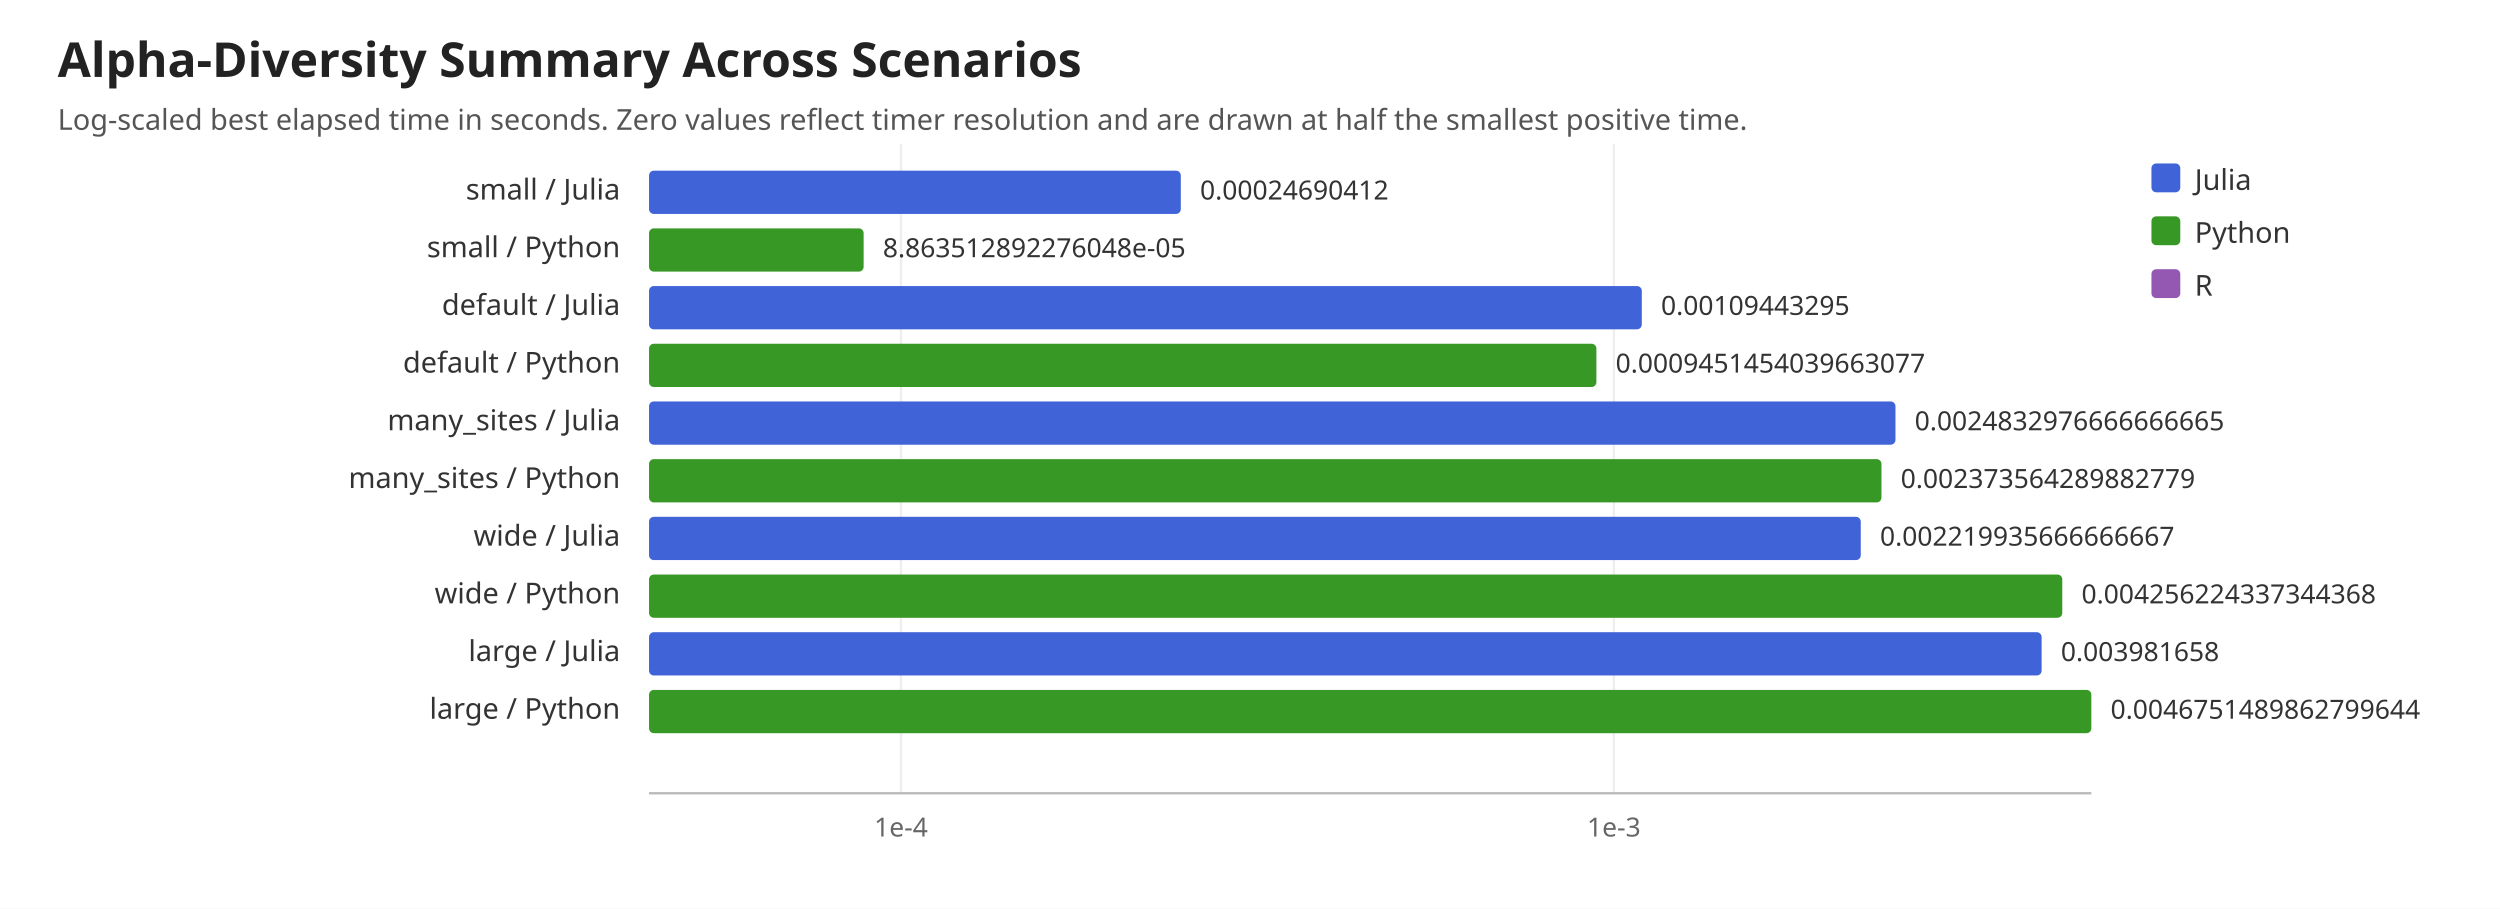
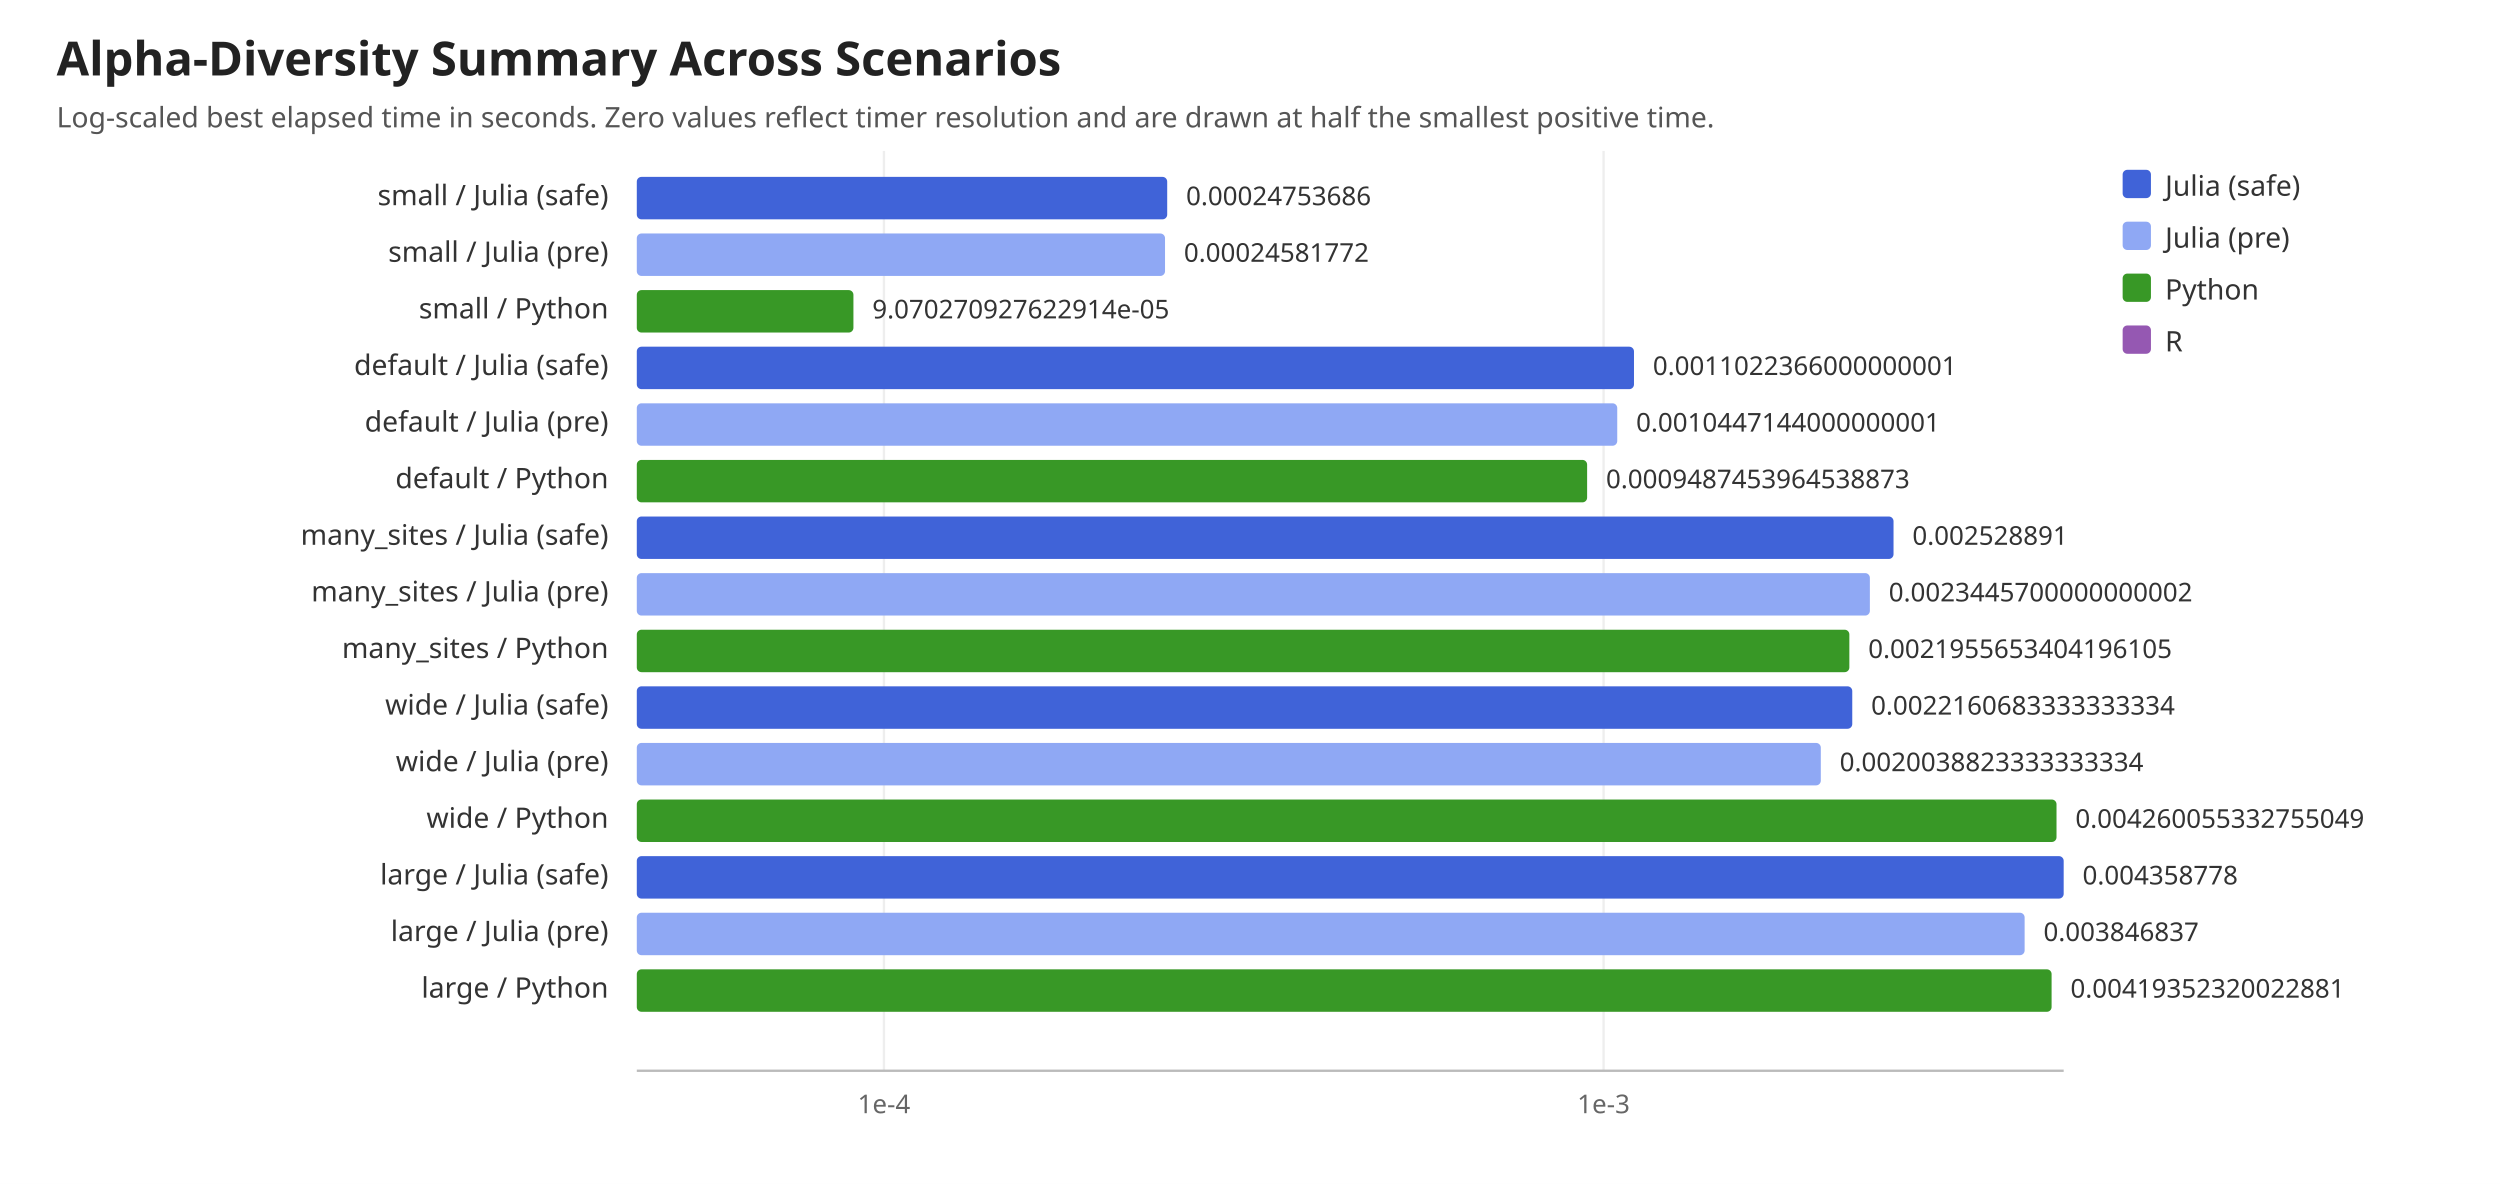
- <svg xmlns="http://www.w3.org/2000/svg" width="1040" height="378" viewBox="0 0 1040 378">
+ <svg xmlns="http://www.w3.org/2000/svg" width="1060" height="502" viewBox="0 0 1060 502">
  <rect width="100%" height="100%" fill="#ffffff" />
  <text x="24" y="32" font-family="sans-serif" font-size="20" font-weight="700" fill="#222222">Alpha-Diversity Summary Across Scenarios</text>
  <text x="24" y="54" font-family="sans-serif" font-size="12" fill="#555555">Log-scaled best elapsed time in seconds. Zero values reflect timer resolution and are drawn at half the smallest positive time.</text>
-   <line x1="374.81" y1="60" x2="374.81" y2="330" stroke="#eeeeee" stroke-width="1" />
-   <text x="374.81" y="348" text-anchor="middle" font-family="sans-serif" font-size="11" fill="#666666">1e-4</text>
-   <line x1="671.367" y1="60" x2="671.367" y2="330" stroke="#eeeeee" stroke-width="1" />
-   <text x="671.367" y="348" text-anchor="middle" font-family="sans-serif" font-size="11" fill="#666666">1e-3</text>
-   <text x="258" y="83" text-anchor="end" font-family="sans-serif" font-size="12" fill="#333333">small / Julia</text>
-   <rect x="270" y="71.0" width="221.217" height="18" fill="#4063d8" rx="2" />
-   <text x="499.217" y="83" font-family="sans-serif" font-size="11" fill="#333333">0.00024690412</text>
-   <text x="258" y="107" text-anchor="end" font-family="sans-serif" font-size="12" fill="#333333">small / Python</text>
-   <rect x="270" y="95.0" width="89.273" height="18" fill="#389826" rx="2" />
-   <text x="367.273" y="107" font-family="sans-serif" font-size="11" fill="#333333">8.863512892276048e-05</text>
-   <text x="258" y="131" text-anchor="end" font-family="sans-serif" font-size="12" fill="#333333">default / Julia</text>
-   <rect x="270" y="119.0" width="412.989" height="18" fill="#4063d8" rx="2" />
-   <text x="690.989" y="131" font-family="sans-serif" font-size="11" fill="#333333">0.00109443295</text>
-   <text x="258" y="155" text-anchor="end" font-family="sans-serif" font-size="12" fill="#333333">default / Python</text>
-   <rect x="270" y="143.0" width="394.101" height="18" fill="#389826" rx="2" />
-   <text x="672.101" y="155" font-family="sans-serif" font-size="11" fill="#333333">0.0009451454039663077</text>
-   <text x="258" y="179" text-anchor="end" font-family="sans-serif" font-size="12" fill="#333333">many_sites / Julia</text>
-   <rect x="270" y="167.0" width="518.516" height="18" fill="#4063d8" rx="2" />
-   <text x="796.516" y="179" font-family="sans-serif" font-size="11" fill="#333333">0.0024832976666666665</text>
-   <text x="258" y="203" text-anchor="end" font-family="sans-serif" font-size="12" fill="#333333">many_sites / Python</text>
-   <rect x="270" y="191.0" width="512.695" height="18" fill="#389826" rx="2" />
-   <text x="790.695" y="203" font-family="sans-serif" font-size="11" fill="#333333">0.002373564289882779</text>
-   <text x="258" y="227" text-anchor="end" font-family="sans-serif" font-size="12" fill="#333333">wide / Julia</text>
-   <rect x="270" y="215.0" width="504.077" height="18" fill="#4063d8" rx="2" />
-   <text x="782.077" y="227" font-family="sans-serif" font-size="11" fill="#333333">0.002219935666666667</text>
-   <text x="258" y="251" text-anchor="end" font-family="sans-serif" font-size="12" fill="#333333">wide / Python</text>
-   <rect x="270" y="239.0" width="587.909" height="18" fill="#389826" rx="2" />
-   <text x="865.909" y="251" font-family="sans-serif" font-size="11" fill="#333333">0.004256224337344368</text>
-   <text x="258" y="275" text-anchor="end" font-family="sans-serif" font-size="12" fill="#333333">large / Julia</text>
-   <rect x="270" y="263.0" width="579.321" height="18" fill="#4063d8" rx="2" />
-   <text x="857.321" y="275" font-family="sans-serif" font-size="11" fill="#333333">0.003981658</text>
-   <text x="258" y="299" text-anchor="end" font-family="sans-serif" font-size="12" fill="#333333">large / Python</text>
-   <rect x="270" y="287.0" width="600.0" height="18" fill="#389826" rx="2" />
-   <text x="878.0" y="299" font-family="sans-serif" font-size="11" fill="#333333">0.0046751489862799644</text>
-   <rect x="895" y="68" width="12" height="12" fill="#4063d8" rx="2" />
-   <text x="913" y="79" font-family="sans-serif" font-size="12" fill="#333333">Julia</text>
-   <rect x="895" y="90" width="12" height="12" fill="#389826" rx="2" />
-   <text x="913" y="101" font-family="sans-serif" font-size="12" fill="#333333">Python</text>
-   <rect x="895" y="112" width="12" height="12" fill="#9558b2" rx="2" />
-   <text x="913" y="123" font-family="sans-serif" font-size="12" fill="#333333">R</text>
-   <line x1="270" y1="330" x2="870" y2="330" stroke="#bbbbbb" stroke-width="1" />
+   <line x1="374.784" y1="64" x2="374.784" y2="454" stroke="#eeeeee" stroke-width="1" />
+   <text x="374.784" y="472" text-anchor="middle" font-family="sans-serif" font-size="11" fill="#666666">1e-4</text>
+   <line x1="679.912" y1="64" x2="679.912" y2="454" stroke="#eeeeee" stroke-width="1" />
+   <text x="679.912" y="472" text-anchor="middle" font-family="sans-serif" font-size="11" fill="#666666">1e-3</text>
+   <text x="258" y="87" text-anchor="end" font-family="sans-serif" font-size="12" fill="#333333">small / Julia (safe)</text>
+   <rect x="270" y="75.0" width="224.894" height="18" fill="#4063d8" rx="2" />
+   <text x="502.894" y="87" font-family="sans-serif" font-size="11" fill="#333333">0.00024753686</text>
+   <text x="258" y="111" text-anchor="end" font-family="sans-serif" font-size="12" fill="#333333">small / Julia (pre)</text>
+   <rect x="270" y="99.0" width="223.971" height="18" fill="#8fa8f4" rx="2" />
+   <text x="501.971" y="111" font-family="sans-serif" font-size="11" fill="#333333">0.00024581772</text>
+   <text x="258" y="135" text-anchor="end" font-family="sans-serif" font-size="12" fill="#333333">small / Python</text>
+   <rect x="270" y="123.0" width="91.853" height="18" fill="#389826" rx="2" />
+   <text x="369.853" y="135" font-family="sans-serif" font-size="11" fill="#333333">9.070270927622914e-05</text>
+   <text x="258" y="159" text-anchor="end" font-family="sans-serif" font-size="12" fill="#333333">default / Julia (safe)</text>
+   <rect x="270" y="147.0" width="422.811" height="18" fill="#4063d8" rx="2" />
+   <text x="700.811" y="159" font-family="sans-serif" font-size="11" fill="#333333">0.0011022366000000001</text>
+   <text x="258" y="183" text-anchor="end" font-family="sans-serif" font-size="12" fill="#333333">default / Julia (pre)</text>
+   <rect x="270" y="171.0" width="415.709" height="18" fill="#8fa8f4" rx="2" />
+   <text x="693.709" y="183" font-family="sans-serif" font-size="11" fill="#333333">0.0010447144000000001</text>
+   <text x="258" y="207" text-anchor="end" font-family="sans-serif" font-size="12" fill="#333333">default / Python</text>
+   <rect x="270" y="195.0" width="402.94" height="18" fill="#389826" rx="2" />
+   <text x="680.94" y="207" font-family="sans-serif" font-size="11" fill="#333333">0.0009487453964538873</text>
+   <text x="258" y="231" text-anchor="end" font-family="sans-serif" font-size="12" fill="#333333">many_sites / Julia (safe)</text>
+   <rect x="270" y="219.0" width="532.857" height="18" fill="#4063d8" rx="2" />
+   <text x="810.857" y="231" font-family="sans-serif" font-size="11" fill="#333333">0.002528891</text>
+   <text x="258" y="255" text-anchor="end" font-family="sans-serif" font-size="12" fill="#333333">many_sites / Julia (pre)</text>
+   <rect x="270" y="243.0" width="522.829" height="18" fill="#8fa8f4" rx="2" />
+   <text x="800.829" y="255" font-family="sans-serif" font-size="11" fill="#333333">0.0023445700000000002</text>
+   <text x="258" y="279" text-anchor="end" font-family="sans-serif" font-size="12" fill="#333333">many_sites / Python</text>
+   <rect x="270" y="267.0" width="514.127" height="18" fill="#389826" rx="2" />
+   <text x="792.127" y="279" font-family="sans-serif" font-size="11" fill="#333333">0.0021955653404196105</text>
+   <text x="258" y="303" text-anchor="end" font-family="sans-serif" font-size="12" fill="#333333">wide / Julia (safe)</text>
+   <rect x="270" y="291.0" width="515.359" height="18" fill="#4063d8" rx="2" />
+   <text x="793.359" y="303" font-family="sans-serif" font-size="11" fill="#333333">0.0022160683333333334</text>
+   <text x="258" y="327" text-anchor="end" font-family="sans-serif" font-size="12" fill="#333333">wide / Julia (pre)</text>
+   <rect x="270" y="315.0" width="502.022" height="18" fill="#8fa8f4" rx="2" />
+   <text x="780.022" y="327" font-family="sans-serif" font-size="11" fill="#333333">0.0020038823333333334</text>
+   <text x="258" y="351" text-anchor="end" font-family="sans-serif" font-size="12" fill="#333333">wide / Python</text>
+   <rect x="270" y="339.0" width="601.964" height="18" fill="#389826" rx="2" />
+   <text x="879.964" y="351" font-family="sans-serif" font-size="11" fill="#333333">0.004260055332755049</text>
+   <text x="258" y="375" text-anchor="end" font-family="sans-serif" font-size="12" fill="#333333">large / Julia (safe)</text>
+   <rect x="270" y="363.0" width="605.0" height="18" fill="#4063d8" rx="2" />
+   <text x="883.0" y="375" font-family="sans-serif" font-size="11" fill="#333333">0.004358778</text>
+   <text x="258" y="399" text-anchor="end" font-family="sans-serif" font-size="12" fill="#333333">large / Julia (pre)</text>
+   <rect x="270" y="387.0" width="588.443" height="18" fill="#8fa8f4" rx="2" />
+   <text x="866.443" y="399" font-family="sans-serif" font-size="11" fill="#333333">0.003846837</text>
+   <text x="258" y="423" text-anchor="end" font-family="sans-serif" font-size="12" fill="#333333">large / Python</text>
+   <rect x="270" y="411.0" width="599.878" height="18" fill="#389826" rx="2" />
+   <text x="877.878" y="423" font-family="sans-serif" font-size="11" fill="#333333">0.00419352320022881</text>
+   <rect x="900" y="72" width="12" height="12" fill="#4063d8" rx="2" />
+   <text x="918" y="83" font-family="sans-serif" font-size="12" fill="#333333">Julia (safe)</text>
+   <rect x="900" y="94" width="12" height="12" fill="#8fa8f4" rx="2" />
+   <text x="918" y="105" font-family="sans-serif" font-size="12" fill="#333333">Julia (pre)</text>
+   <rect x="900" y="116" width="12" height="12" fill="#389826" rx="2" />
+   <text x="918" y="127" font-family="sans-serif" font-size="12" fill="#333333">Python</text>
+   <rect x="900" y="138" width="12" height="12" fill="#9558b2" rx="2" />
+   <text x="918" y="149" font-family="sans-serif" font-size="12" fill="#333333">R</text>
+   <line x1="270" y1="454" x2="875" y2="454" stroke="#bbbbbb" stroke-width="1" />
</svg>
